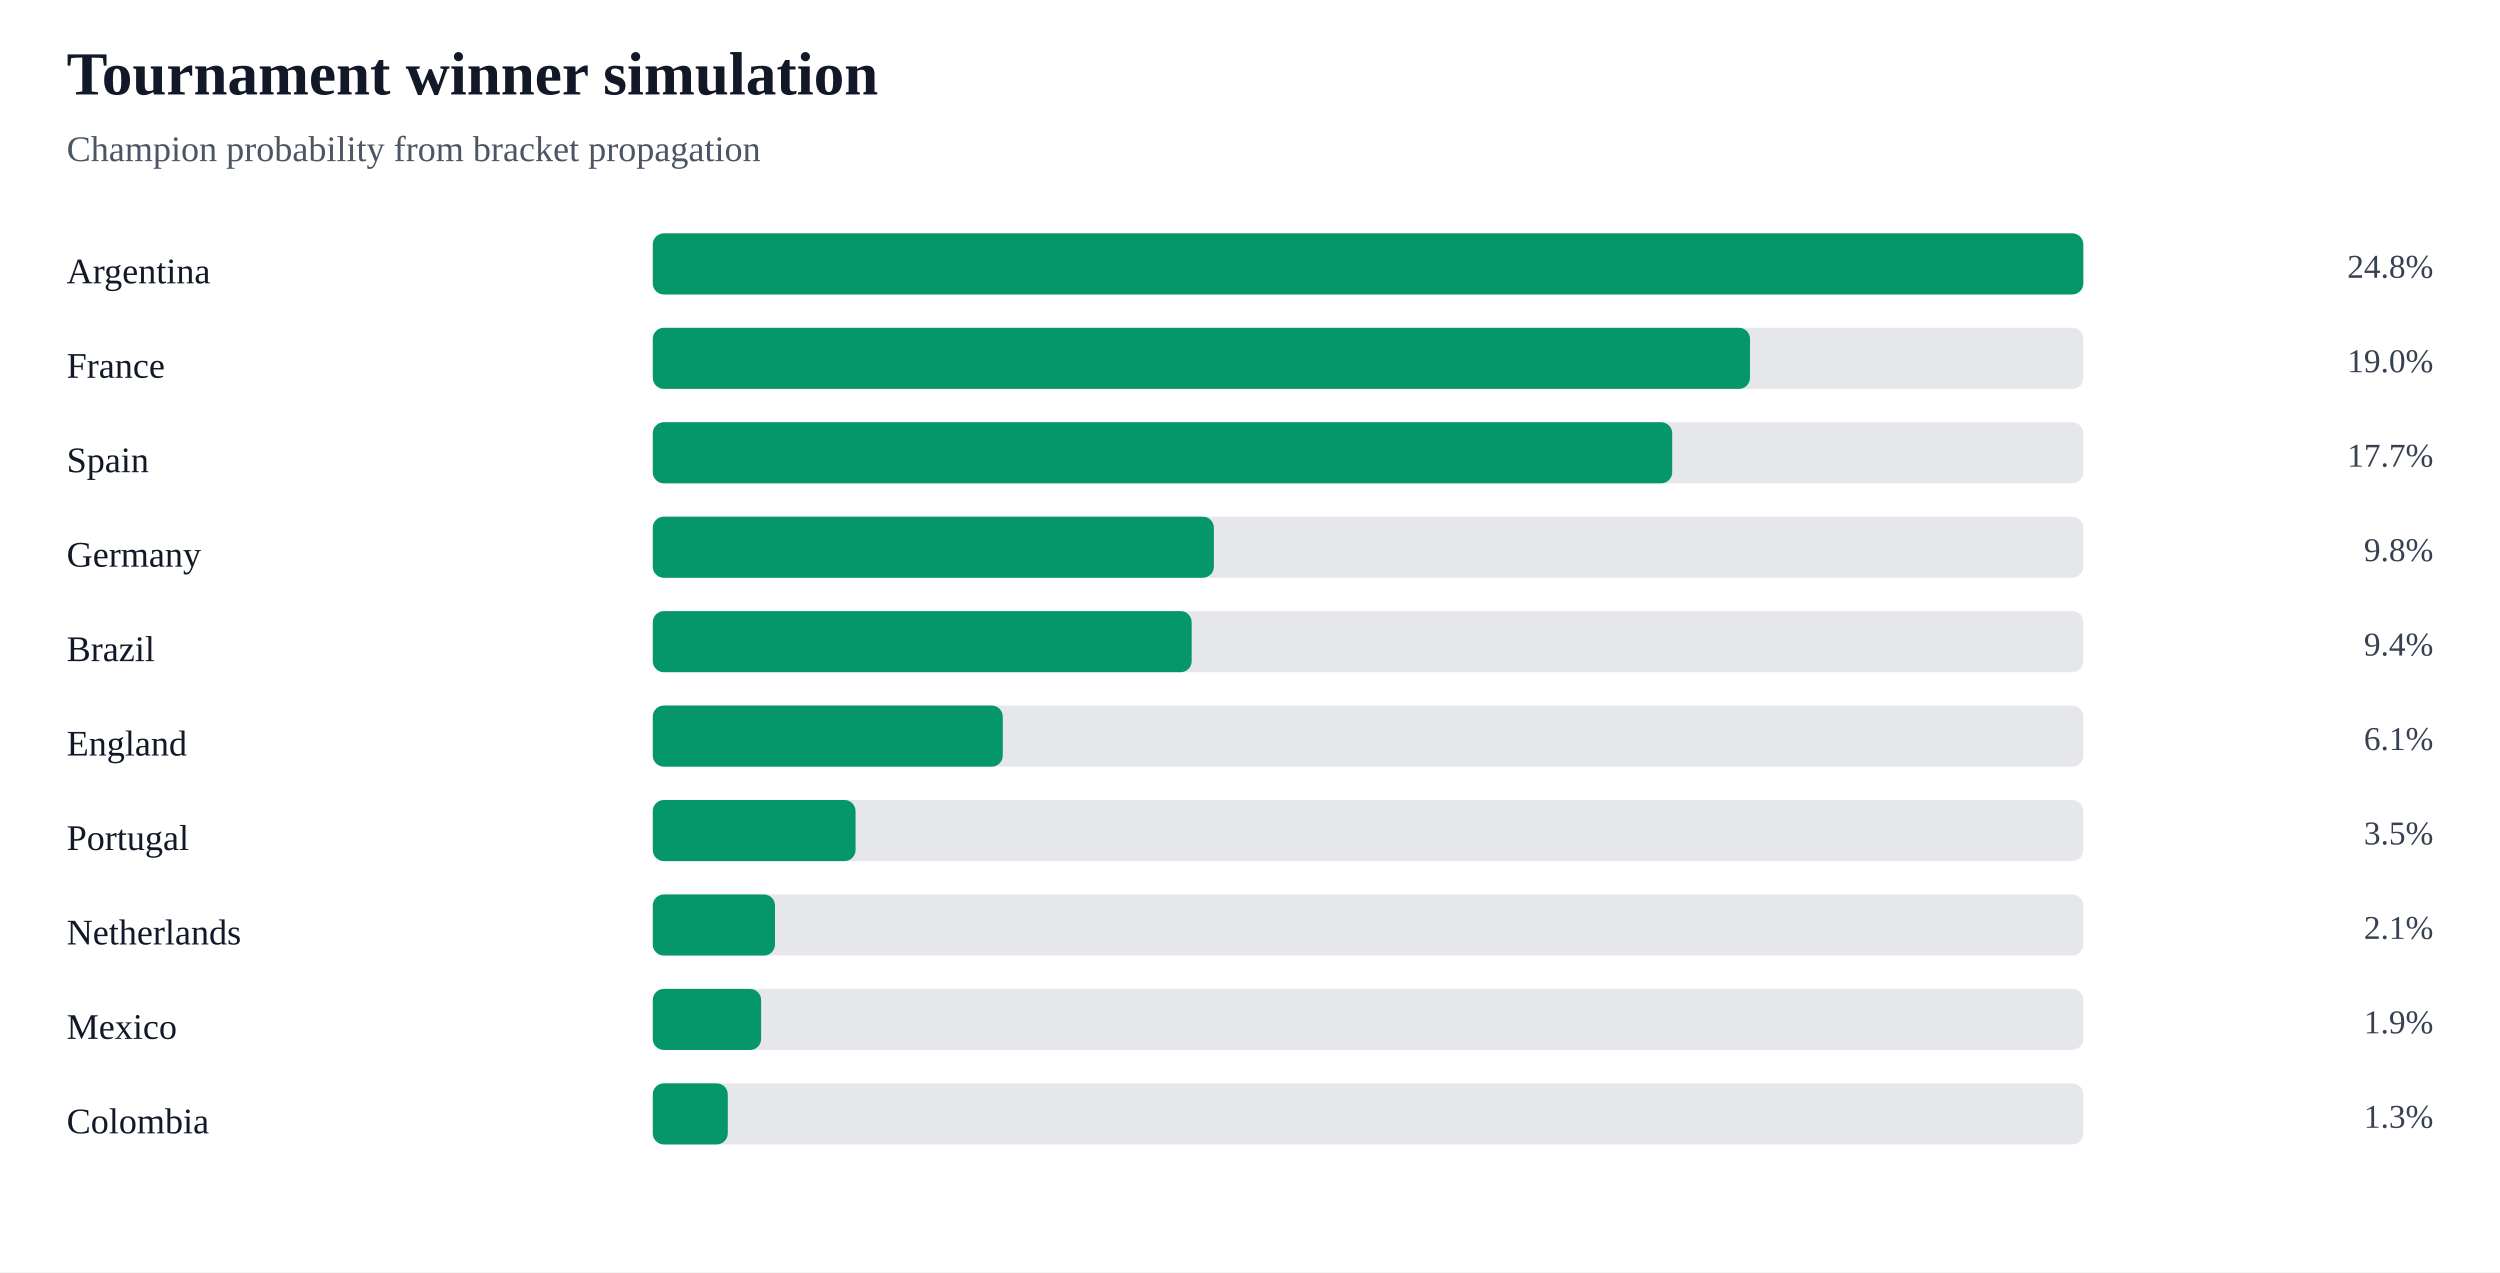
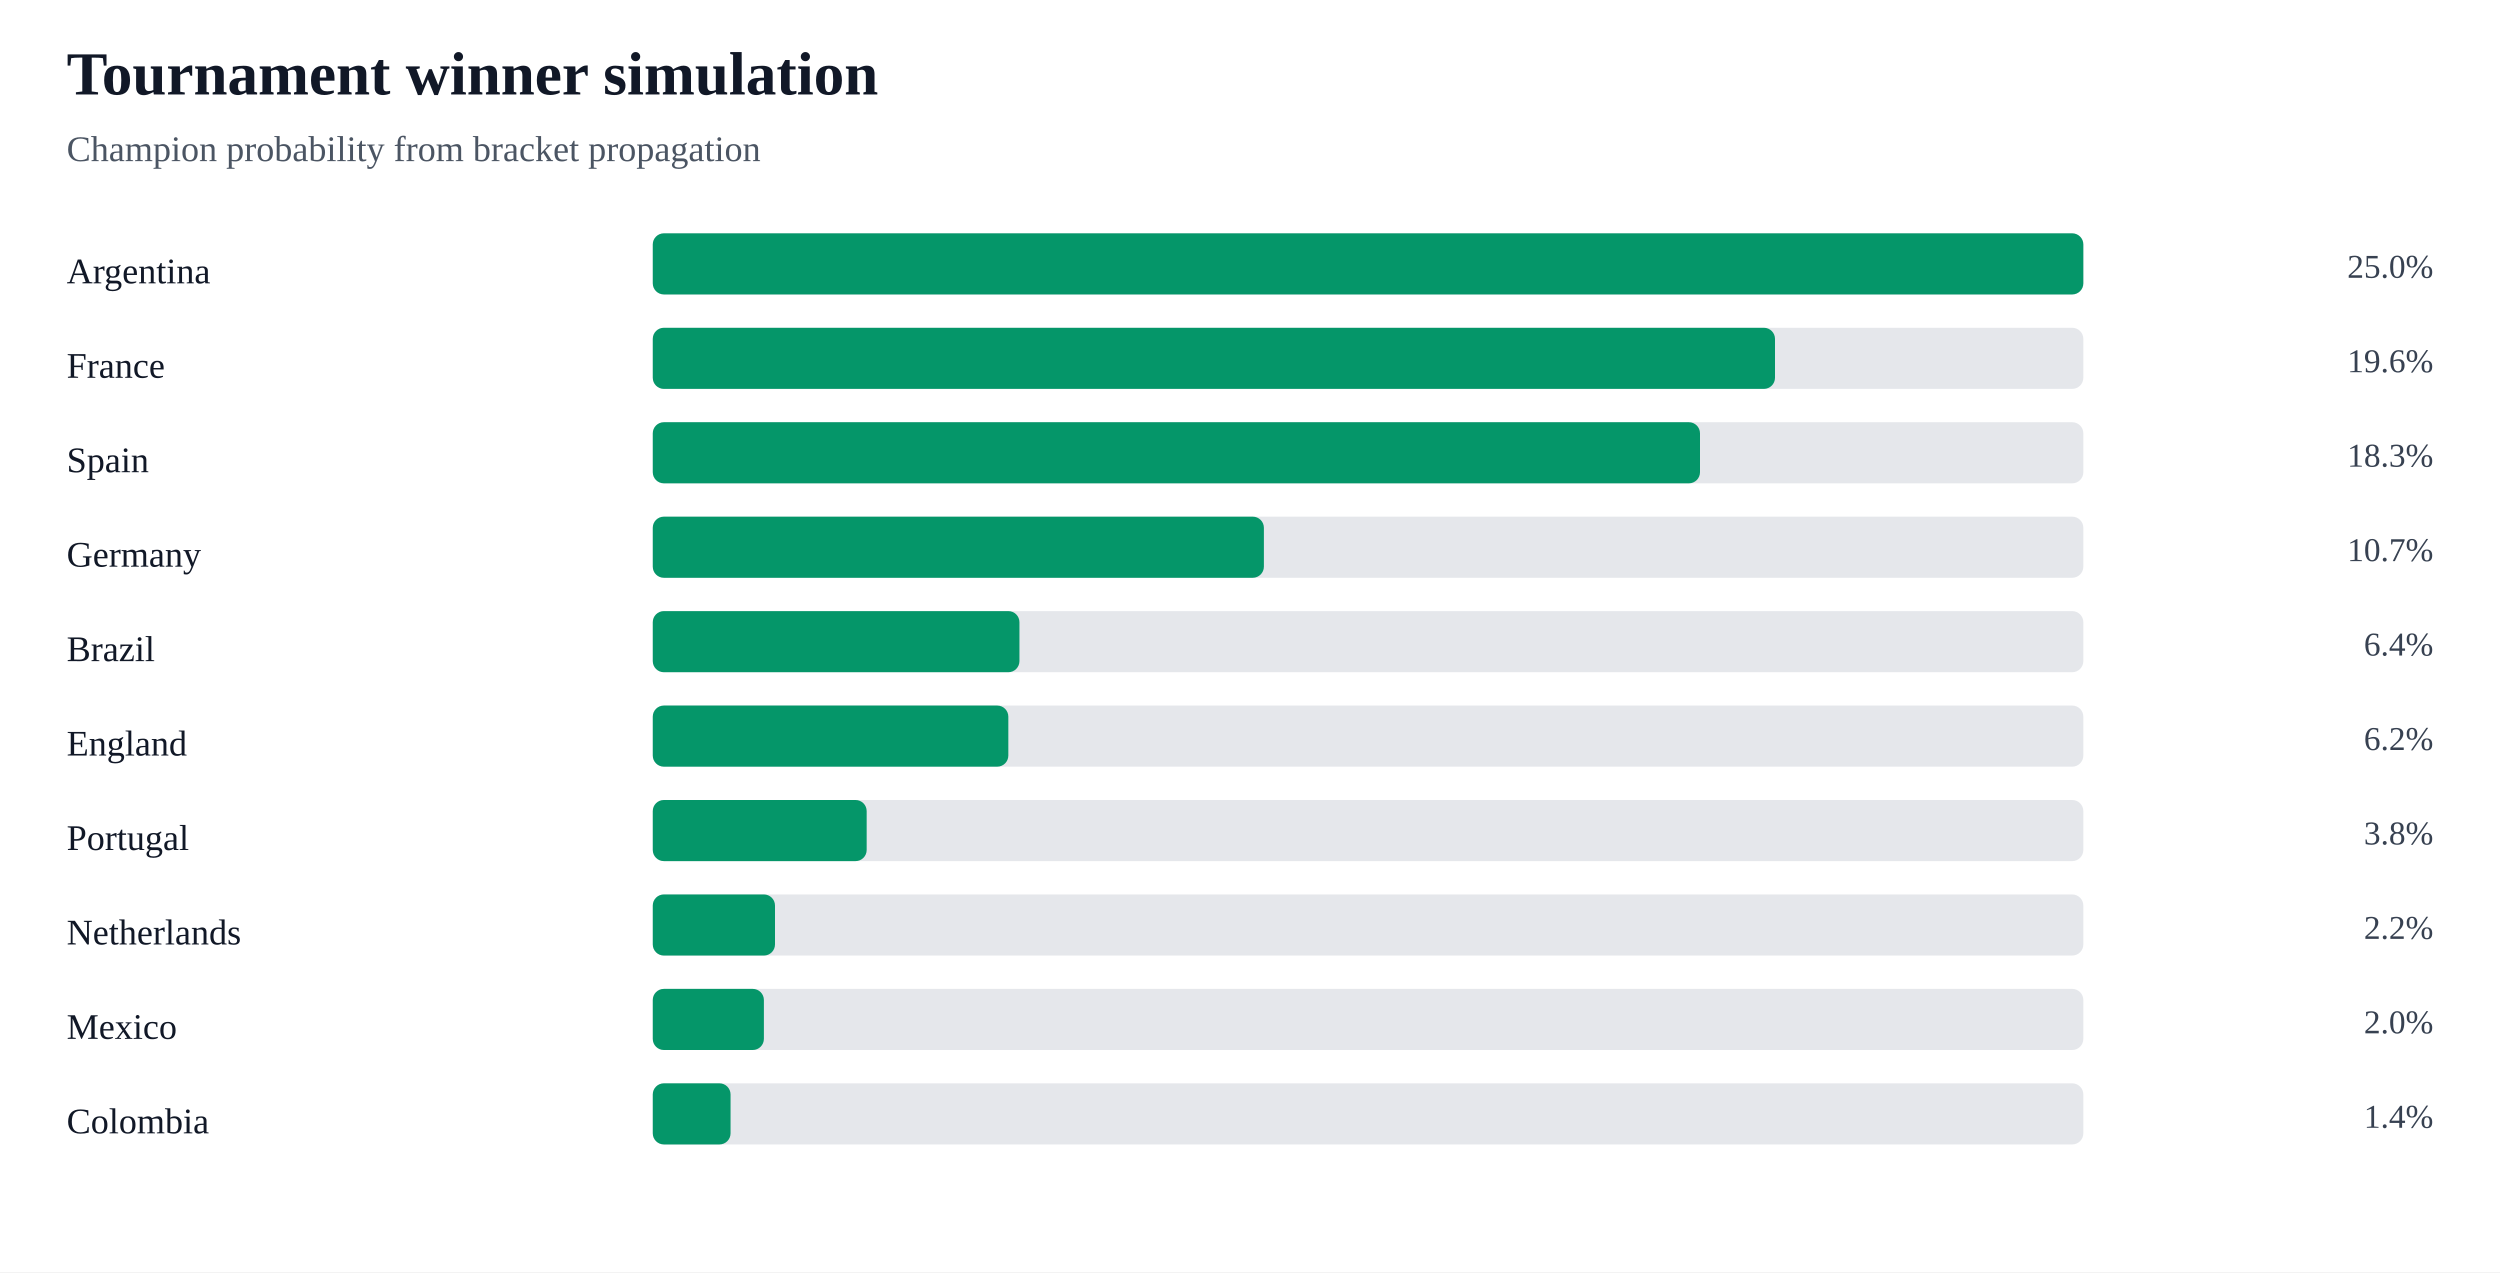
<svg xmlns="http://www.w3.org/2000/svg" width="900" height="458" viewBox="0 0 900 458" role="img">
  <rect width="100%" height="100%" fill="#ffffff" />
  <text x="24" y="34" font-size="22" font-weight="700" fill="#111827">Tournament winner simulation</text>
  <text x="24" y="58" font-size="13" fill="#4b5563">Champion probability from bracket propagation</text>
  <text x="24" y="102" font-size="13" fill="#111827">Argentina</text>
  <rect x="235" y="84" width="515" height="22" rx="4" fill="#e5e7eb" />
  <rect x="235" y="84" width="515" height="22" rx="4" fill="#059669" />
-   <text x="876" y="100" text-anchor="end" font-size="12" fill="#374151">24.8%</text>
+   <text x="876" y="100" text-anchor="end" font-size="12" fill="#374151">25.0%</text>
  <text x="24" y="136" font-size="13" fill="#111827">France</text>
  <rect x="235" y="118" width="515" height="22" rx="4" fill="#e5e7eb" />
-   <rect x="235" y="118" width="395" height="22" rx="4" fill="#059669" />
-   <text x="876" y="134" text-anchor="end" font-size="12" fill="#374151">19.0%</text>
+   <rect x="235" y="118" width="404" height="22" rx="4" fill="#059669" />
+   <text x="876" y="134" text-anchor="end" font-size="12" fill="#374151">19.6%</text>
  <text x="24" y="170" font-size="13" fill="#111827">Spain</text>
  <rect x="235" y="152" width="515" height="22" rx="4" fill="#e5e7eb" />
-   <rect x="235" y="152" width="367" height="22" rx="4" fill="#059669" />
-   <text x="876" y="168" text-anchor="end" font-size="12" fill="#374151">17.7%</text>
+   <rect x="235" y="152" width="377" height="22" rx="4" fill="#059669" />
+   <text x="876" y="168" text-anchor="end" font-size="12" fill="#374151">18.3%</text>
  <text x="24" y="204" font-size="13" fill="#111827">Germany</text>
  <rect x="235" y="186" width="515" height="22" rx="4" fill="#e5e7eb" />
-   <rect x="235" y="186" width="202" height="22" rx="4" fill="#059669" />
-   <text x="876" y="202" text-anchor="end" font-size="12" fill="#374151">9.8%</text>
+   <rect x="235" y="186" width="220" height="22" rx="4" fill="#059669" />
+   <text x="876" y="202" text-anchor="end" font-size="12" fill="#374151">10.7%</text>
  <text x="24" y="238" font-size="13" fill="#111827">Brazil</text>
  <rect x="235" y="220" width="515" height="22" rx="4" fill="#e5e7eb" />
-   <rect x="235" y="220" width="194" height="22" rx="4" fill="#059669" />
-   <text x="876" y="236" text-anchor="end" font-size="12" fill="#374151">9.4%</text>
+   <rect x="235" y="220" width="132" height="22" rx="4" fill="#059669" />
+   <text x="876" y="236" text-anchor="end" font-size="12" fill="#374151">6.4%</text>
  <text x="24" y="272" font-size="13" fill="#111827">England</text>
  <rect x="235" y="254" width="515" height="22" rx="4" fill="#e5e7eb" />
-   <rect x="235" y="254" width="126" height="22" rx="4" fill="#059669" />
-   <text x="876" y="270" text-anchor="end" font-size="12" fill="#374151">6.1%</text>
+   <rect x="235" y="254" width="128" height="22" rx="4" fill="#059669" />
+   <text x="876" y="270" text-anchor="end" font-size="12" fill="#374151">6.2%</text>
  <text x="24" y="306" font-size="13" fill="#111827">Portugal</text>
  <rect x="235" y="288" width="515" height="22" rx="4" fill="#e5e7eb" />
-   <rect x="235" y="288" width="73" height="22" rx="4" fill="#059669" />
-   <text x="876" y="304" text-anchor="end" font-size="12" fill="#374151">3.5%</text>
+   <rect x="235" y="288" width="77" height="22" rx="4" fill="#059669" />
+   <text x="876" y="304" text-anchor="end" font-size="12" fill="#374151">3.8%</text>
  <text x="24" y="340" font-size="13" fill="#111827">Netherlands</text>
  <rect x="235" y="322" width="515" height="22" rx="4" fill="#e5e7eb" />
  <rect x="235" y="322" width="44" height="22" rx="4" fill="#059669" />
-   <text x="876" y="338" text-anchor="end" font-size="12" fill="#374151">2.1%</text>
+   <text x="876" y="338" text-anchor="end" font-size="12" fill="#374151">2.2%</text>
  <text x="24" y="374" font-size="13" fill="#111827">Mexico</text>
  <rect x="235" y="356" width="515" height="22" rx="4" fill="#e5e7eb" />
-   <rect x="235" y="356" width="39" height="22" rx="4" fill="#059669" />
-   <text x="876" y="372" text-anchor="end" font-size="12" fill="#374151">1.9%</text>
+   <rect x="235" y="356" width="40" height="22" rx="4" fill="#059669" />
+   <text x="876" y="372" text-anchor="end" font-size="12" fill="#374151">2.0%</text>
  <text x="24" y="408" font-size="13" fill="#111827">Colombia</text>
  <rect x="235" y="390" width="515" height="22" rx="4" fill="#e5e7eb" />
-   <rect x="235" y="390" width="27" height="22" rx="4" fill="#059669" />
-   <text x="876" y="406" text-anchor="end" font-size="12" fill="#374151">1.3%</text>
+   <rect x="235" y="390" width="28" height="22" rx="4" fill="#059669" />
+   <text x="876" y="406" text-anchor="end" font-size="12" fill="#374151">1.4%</text>
</svg>
